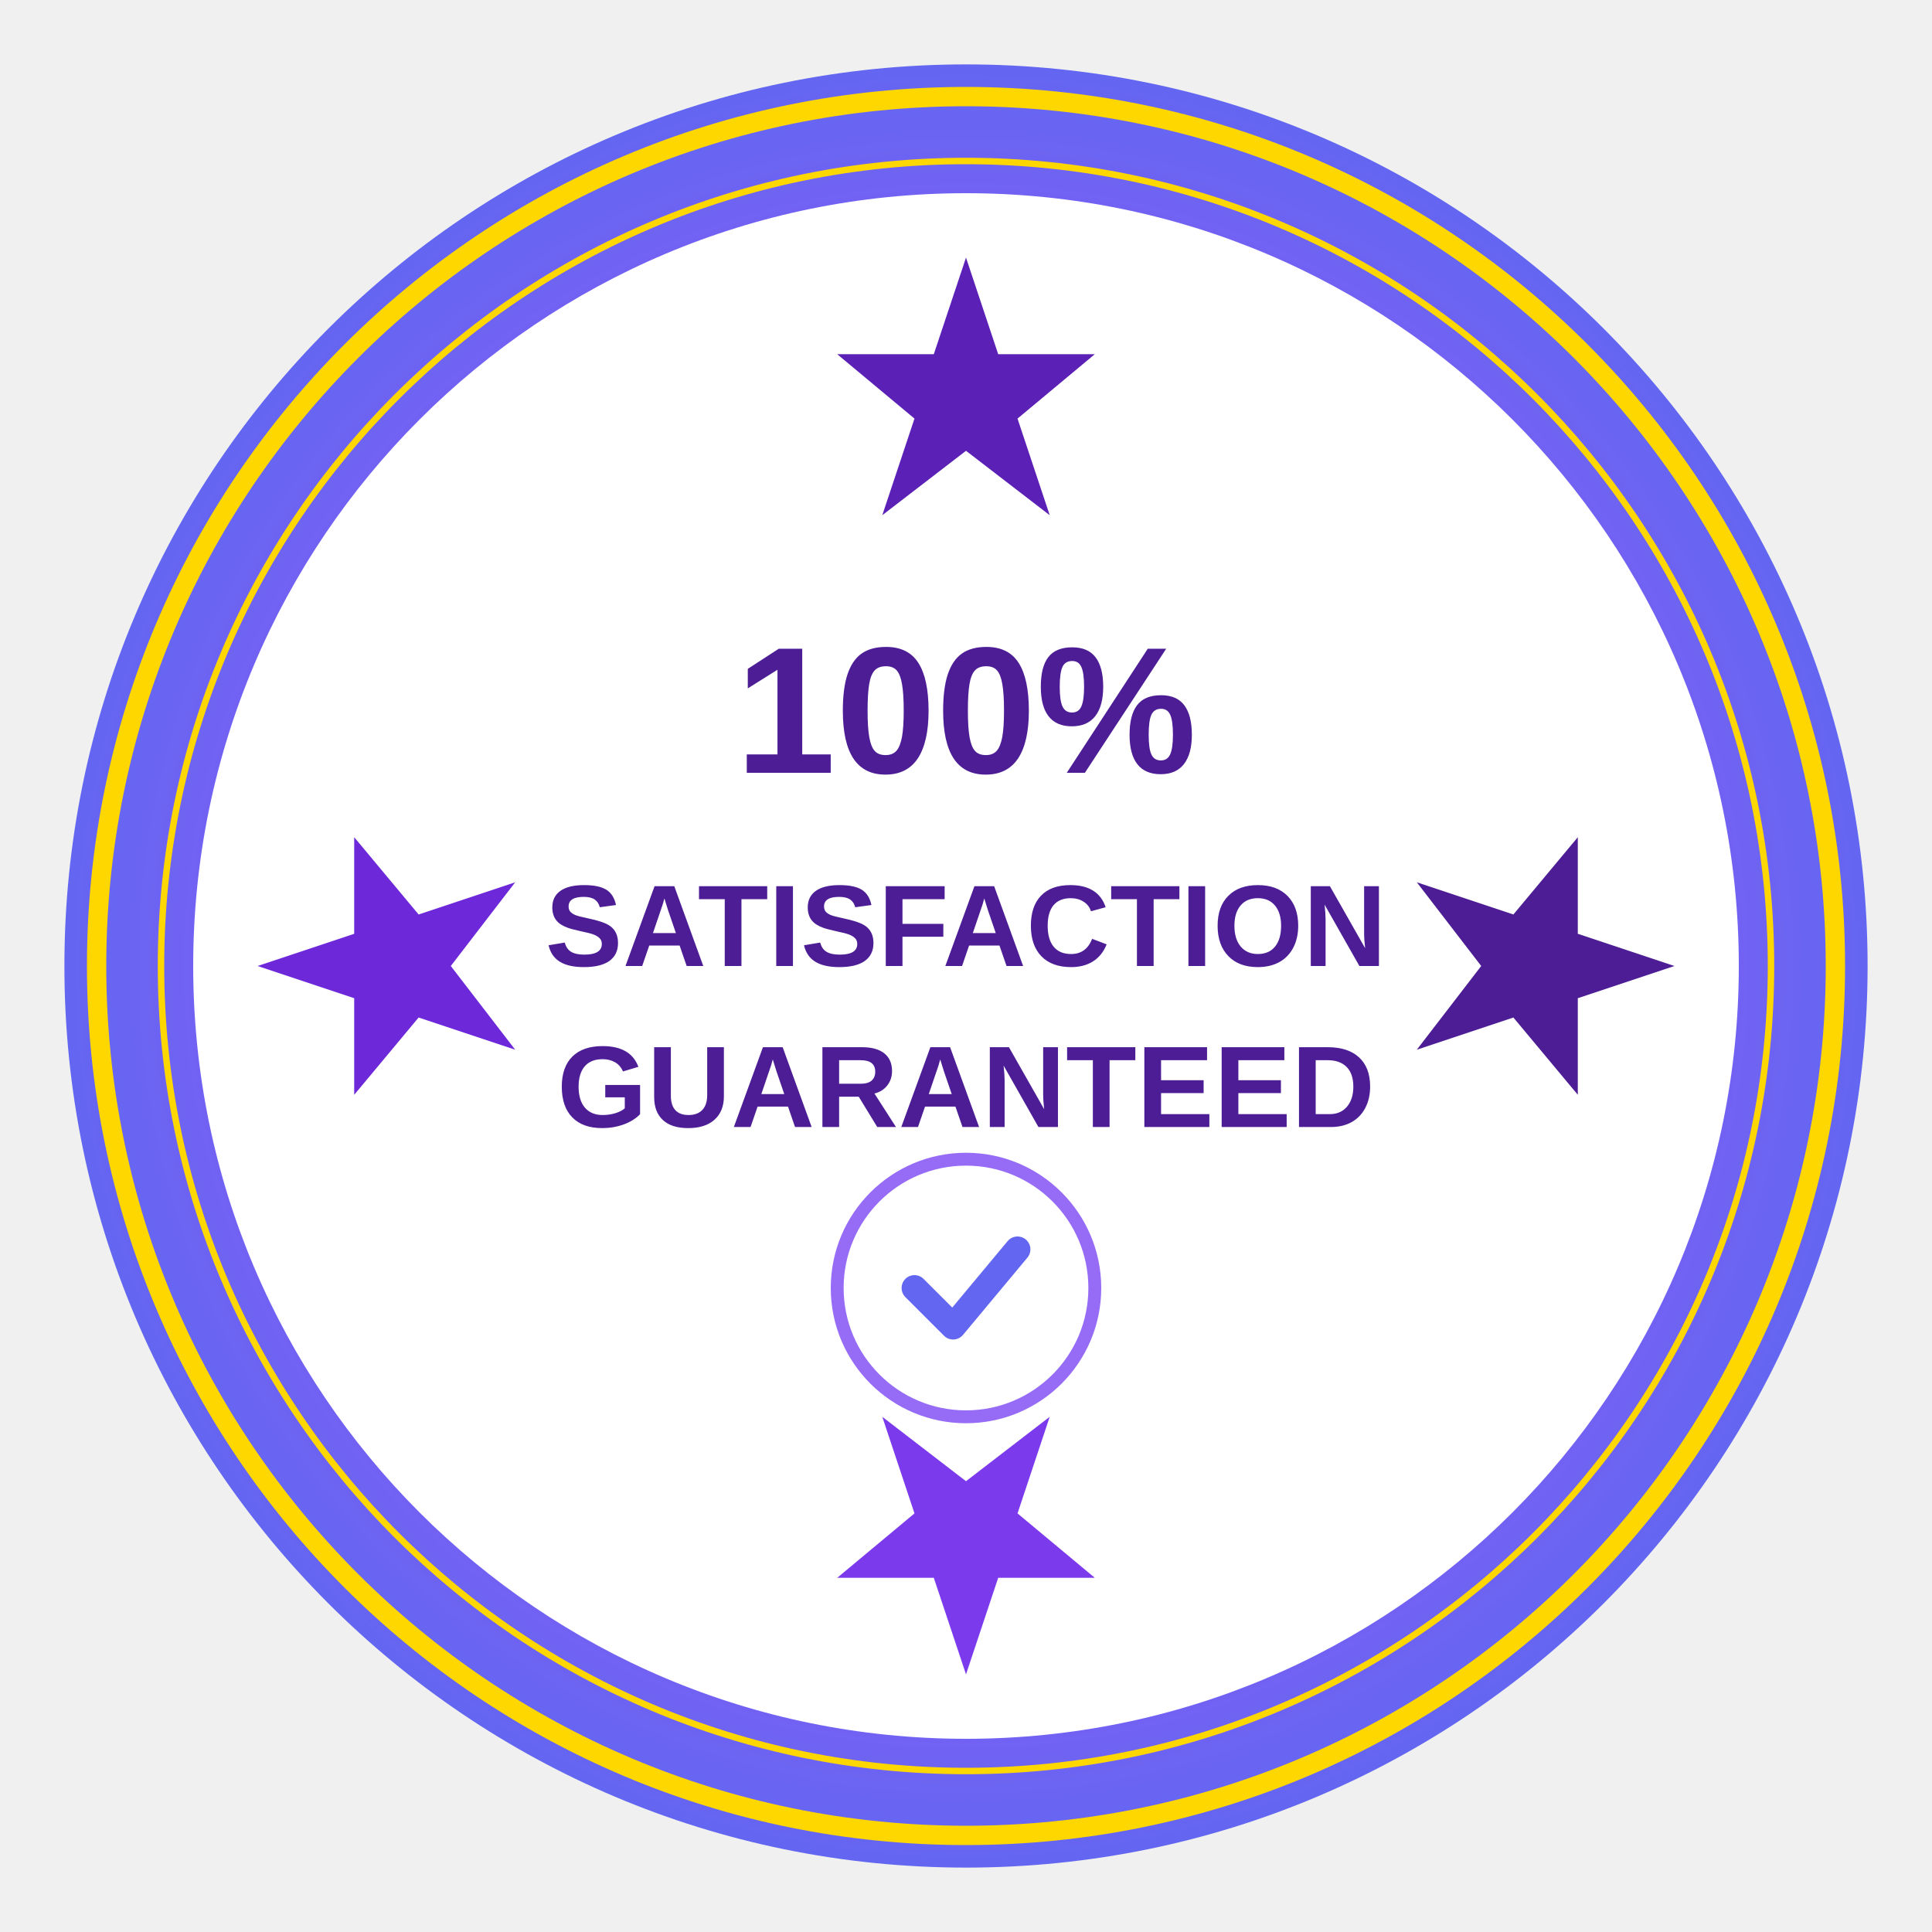
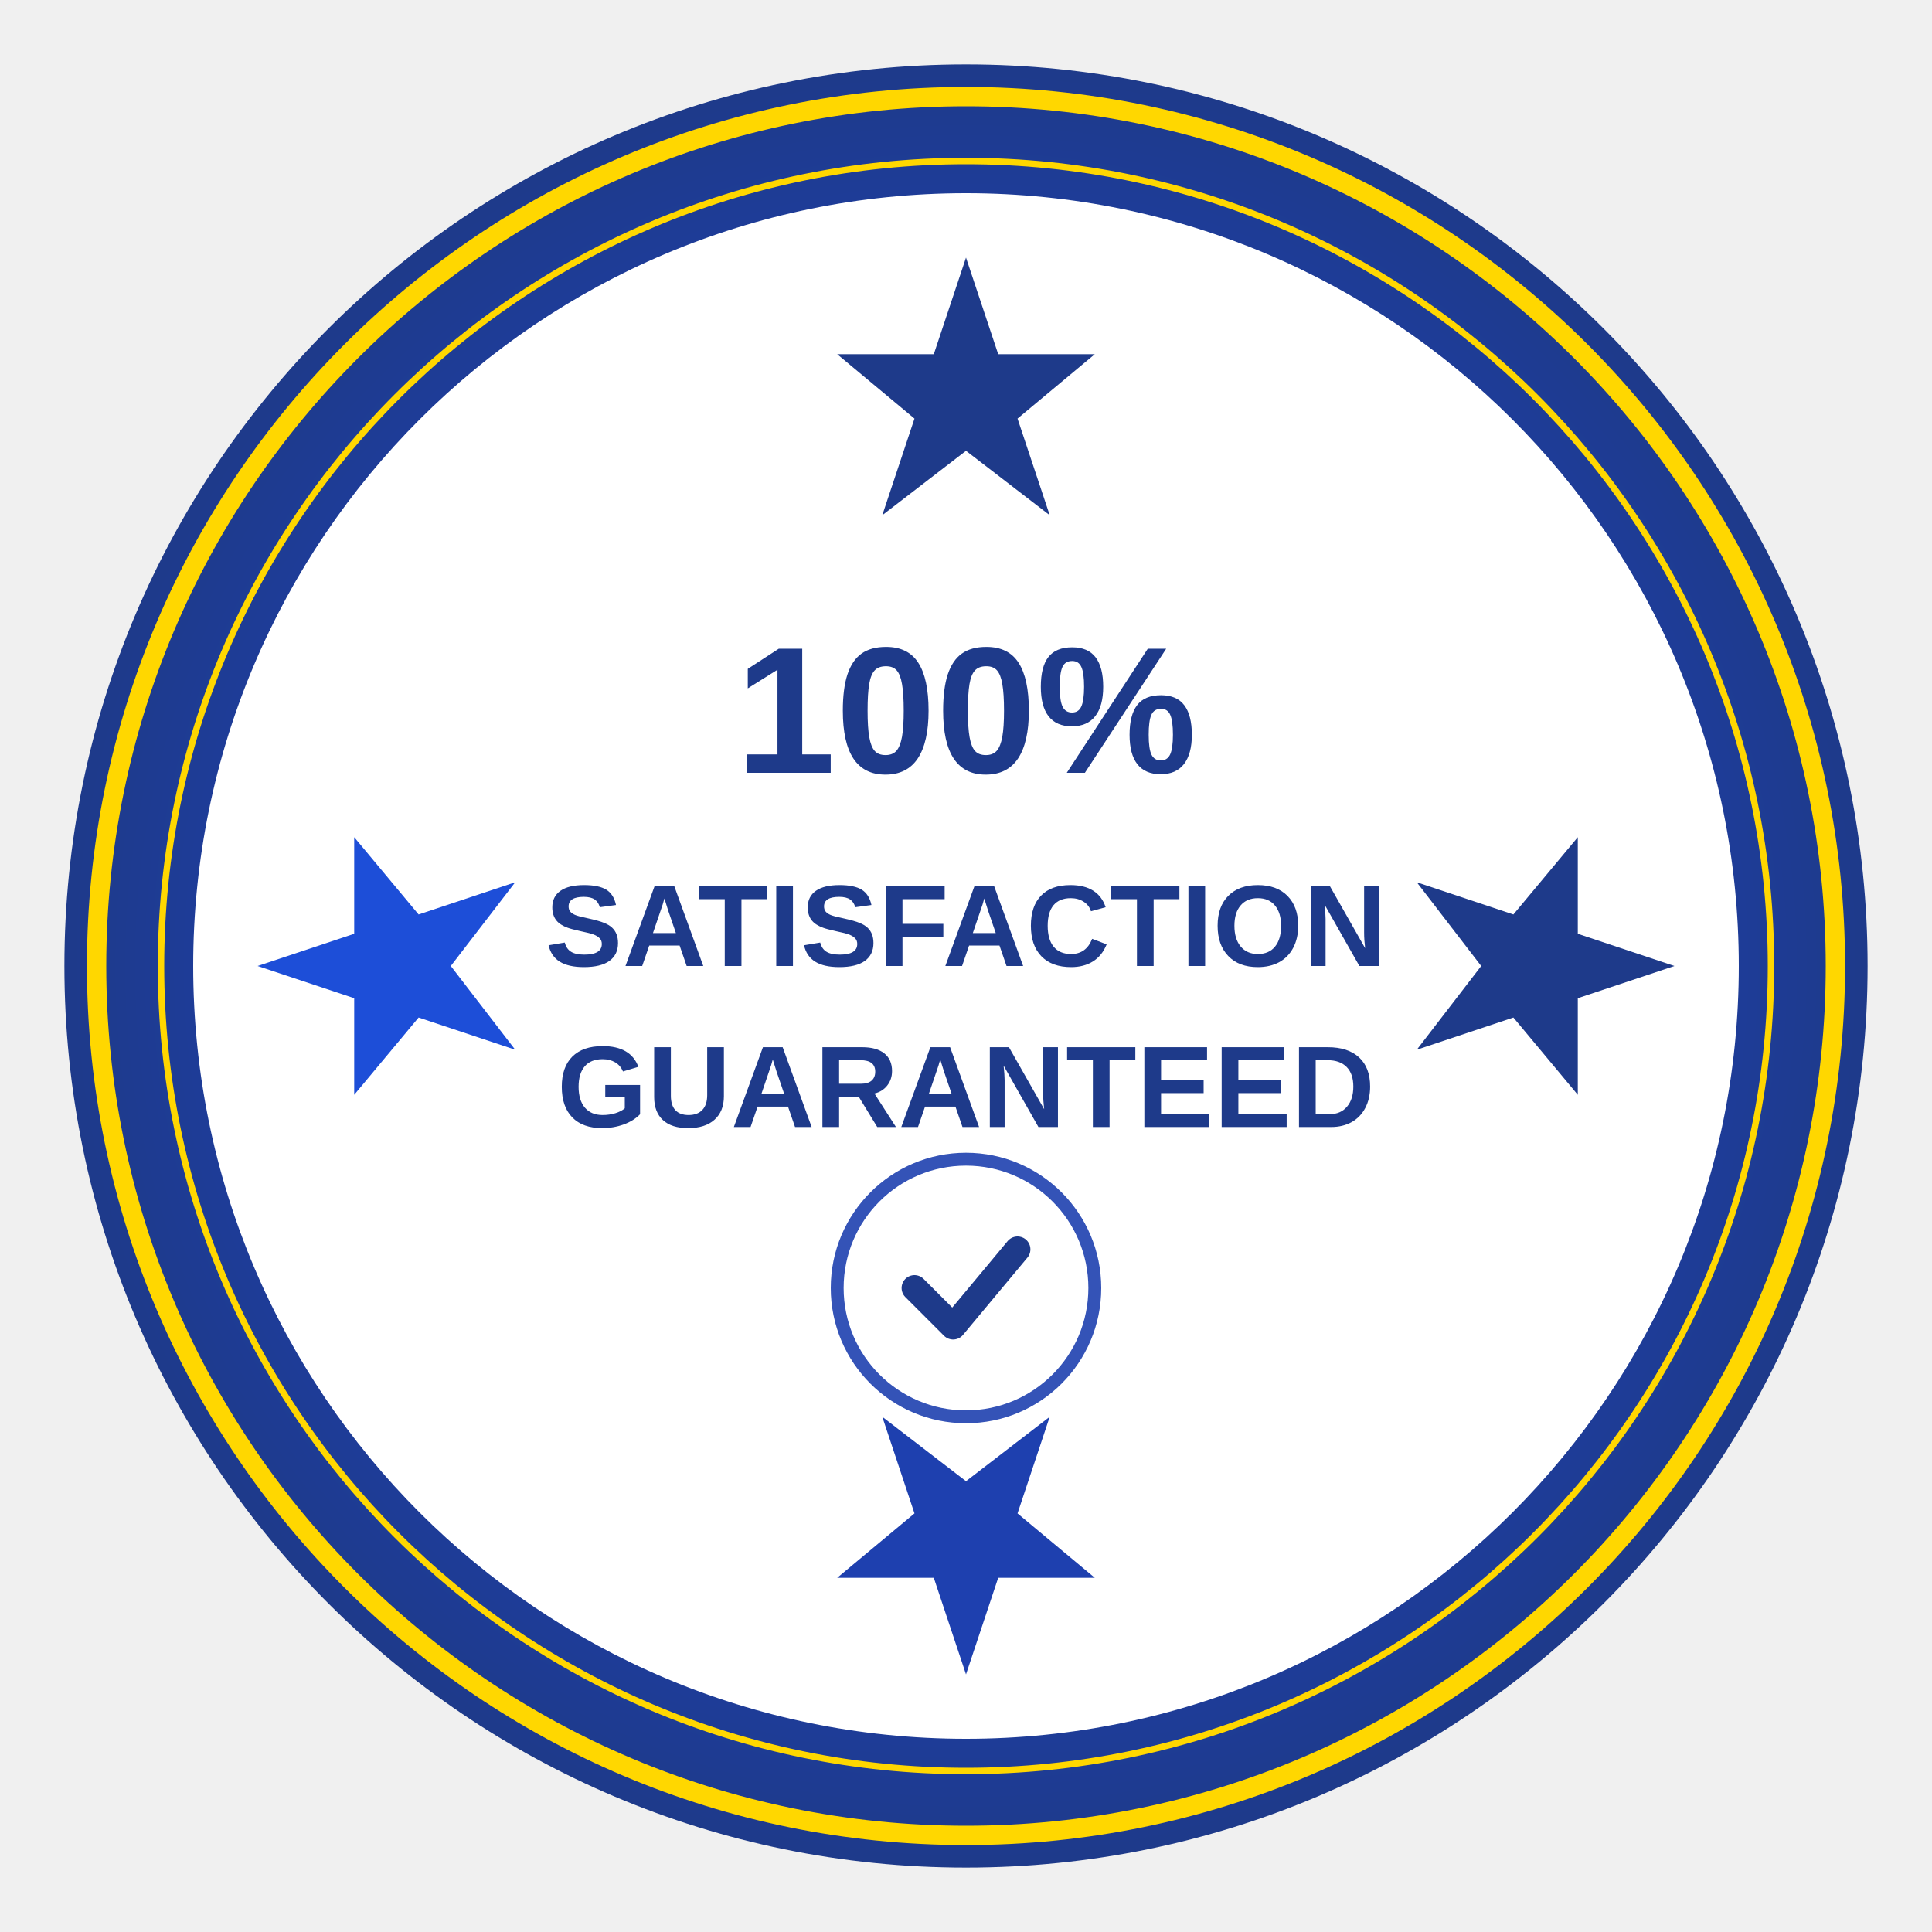
<svg xmlns="http://www.w3.org/2000/svg" viewBox="0 0 300 300">
  <defs>
    <radialGradient id="outerGrad" cx="50%" cy="50%" r="50%">
      <stop offset="0%" style="stop-color:#FFFFFF;stop-opacity:1" />
-       <stop offset="60%" style="stop-color:#8B5CF6;stop-opacity:1" />
-       <stop offset="100%" style="stop-color:#6366F1;stop-opacity:1" />
+       <stop offset="60%" style="stop-color:#1E40AF;stop-opacity:1" />
+       <stop offset="100%" style="stop-color:#1E3A8A;stop-opacity:1" />
    </radialGradient>
    <radialGradient id="innerGrad" cx="50%" cy="50%" r="50%">
      <stop offset="0%" style="stop-color:#FFFFFF;stop-opacity:1" />
-       <stop offset="70%" style="stop-color:#A855F7;stop-opacity:1" />
-       <stop offset="100%" style="stop-color:#8B5CF6;stop-opacity:1" />
+       <stop offset="70%" style="stop-color:#2563EB;stop-opacity:1" />
+       <stop offset="100%" style="stop-color:#1E40AF;stop-opacity:1" />
    </radialGradient>
    <filter id="shadow" x="-20%" y="-20%" width="140%" height="140%">
      <feDropShadow dx="2" dy="4" stdDeviation="3" flood-color="#000" flood-opacity="0.3" />
    </filter>
  </defs>
  <circle cx="150" cy="150" r="140" fill="url(#outerGrad)" />
  <circle cx="150" cy="150" r="135" fill="none" stroke="#FFD700" stroke-width="3" />
  <circle cx="150" cy="150" r="125" fill="none" stroke="#FFD700" stroke-width="1" />
  <circle cx="150" cy="150" r="120" fill="white" />
  <g>
-     <polygon points="150,40 155,55 170,55 158,65 163,80 150,70 137,80 142,65 130,55 145,55" transform="rotate(0 150 150)" fill="#5B21B6" />
-     <polygon points="150,260 155,245 170,245 158,235 163,220 150,230 137,220 142,235 130,245 145,245" transform="rotate(0 150 150)" fill="#7C3AED" />
-     <polygon points="40,150 55,155 55,170 65,158 80,163 70,150 80,137 65,142 55,130 55,145" transform="rotate(0 150 150)" fill="#6D28D9" />
-     <polygon points="260,150 245,155 245,170 235,158 220,163 230,150 220,137 235,142 245,130 245,145" transform="rotate(0 150 150)" fill="#4C1D95" />
+     <polygon points="150,40 155,55 170,55 158,65 163,80 150,70 137,80 142,65 130,55 145,55" fill="#1E3A8A" />
+     <polygon points="150,260 155,245 170,245 158,235 163,220 150,230 137,220 142,235 130,245 145,245" fill="#1E40AF" />
+     <polygon points="40,150 55,155 55,170 65,158 80,163 70,150 80,137 65,142 55,130 55,145" fill="#1D4ED8" />
+     <polygon points="260,150 245,155 245,170 235,158 220,163 230,150 220,137 235,142 245,130 245,145" fill="#1E3A8A" />
  </g>
-   <text x="150" y="120" font-family="Arial, sans-serif" font-size="28" font-weight="bold" text-anchor="middle" fill="#4C1D95">
+   <text x="150" y="120" font-family="Arial, sans-serif" font-size="28" font-weight="bold" text-anchor="middle" fill="#1E3A8A">
    100%
  </text>
-   <text x="150" y="150" font-family="Arial, sans-serif" font-size="18" font-weight="bold" text-anchor="middle" fill="#4C1D95">
+   <text x="150" y="150" font-family="Arial, sans-serif" font-size="18" font-weight="bold" text-anchor="middle" fill="#1E3A8A">
    SATISFACTION
  </text>
-   <text x="150" y="175" font-family="Arial, sans-serif" font-size="18" font-weight="bold" text-anchor="middle" fill="#4C1D95">
+   <text x="150" y="175" font-family="Arial, sans-serif" font-size="18" font-weight="bold" text-anchor="middle" fill="#1E3A8A">
    GUARANTEED
  </text>
  <g transform="translate(150, 200)">
-     <circle r="20" fill="white" opacity="0.9" stroke="#8B5CF6" stroke-width="2" />
-     <path d="M-8,0 L-2,6 L8,-6" stroke="#6366F1" stroke-width="4" stroke-linecap="round" stroke-linejoin="round" fill="none" />
+     <circle r="20" fill="white" opacity="0.9" stroke="#1E40AF" stroke-width="2" />
+     <path d="M-8,0 L-2,6 L8,-6" stroke="#1E3A8A" stroke-width="4" stroke-linecap="round" stroke-linejoin="round" fill="none" />
  </g>
</svg>
